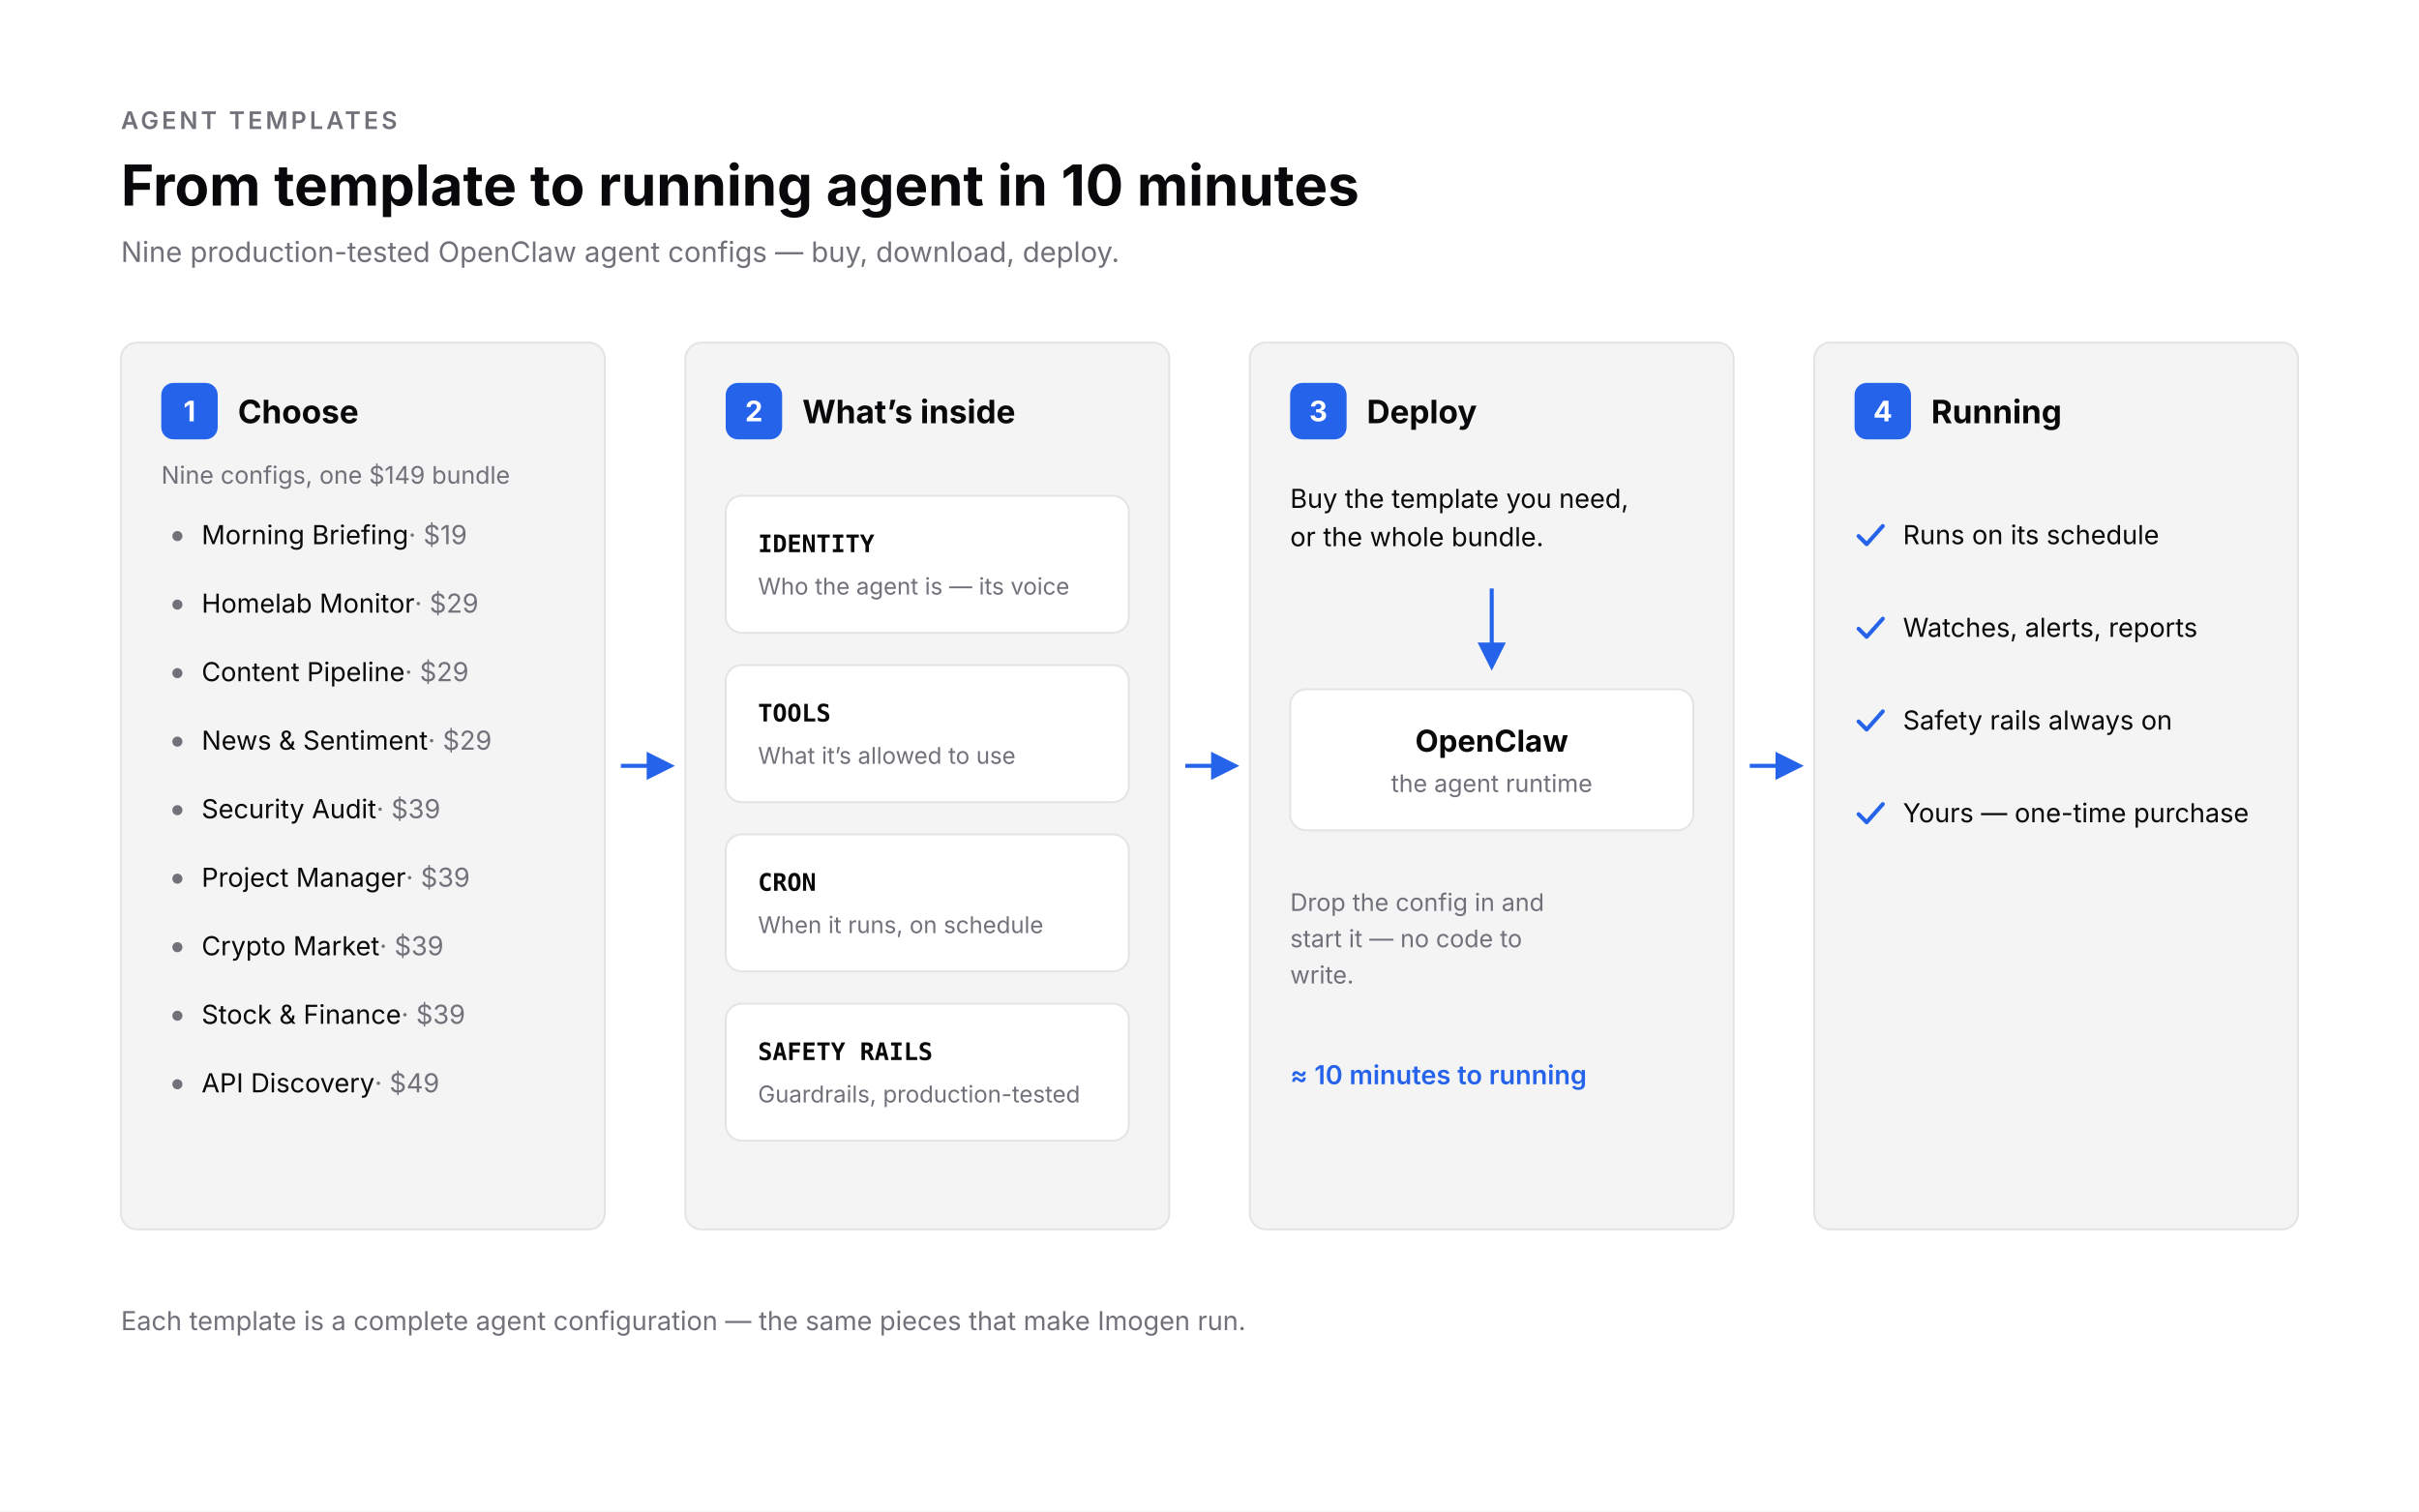
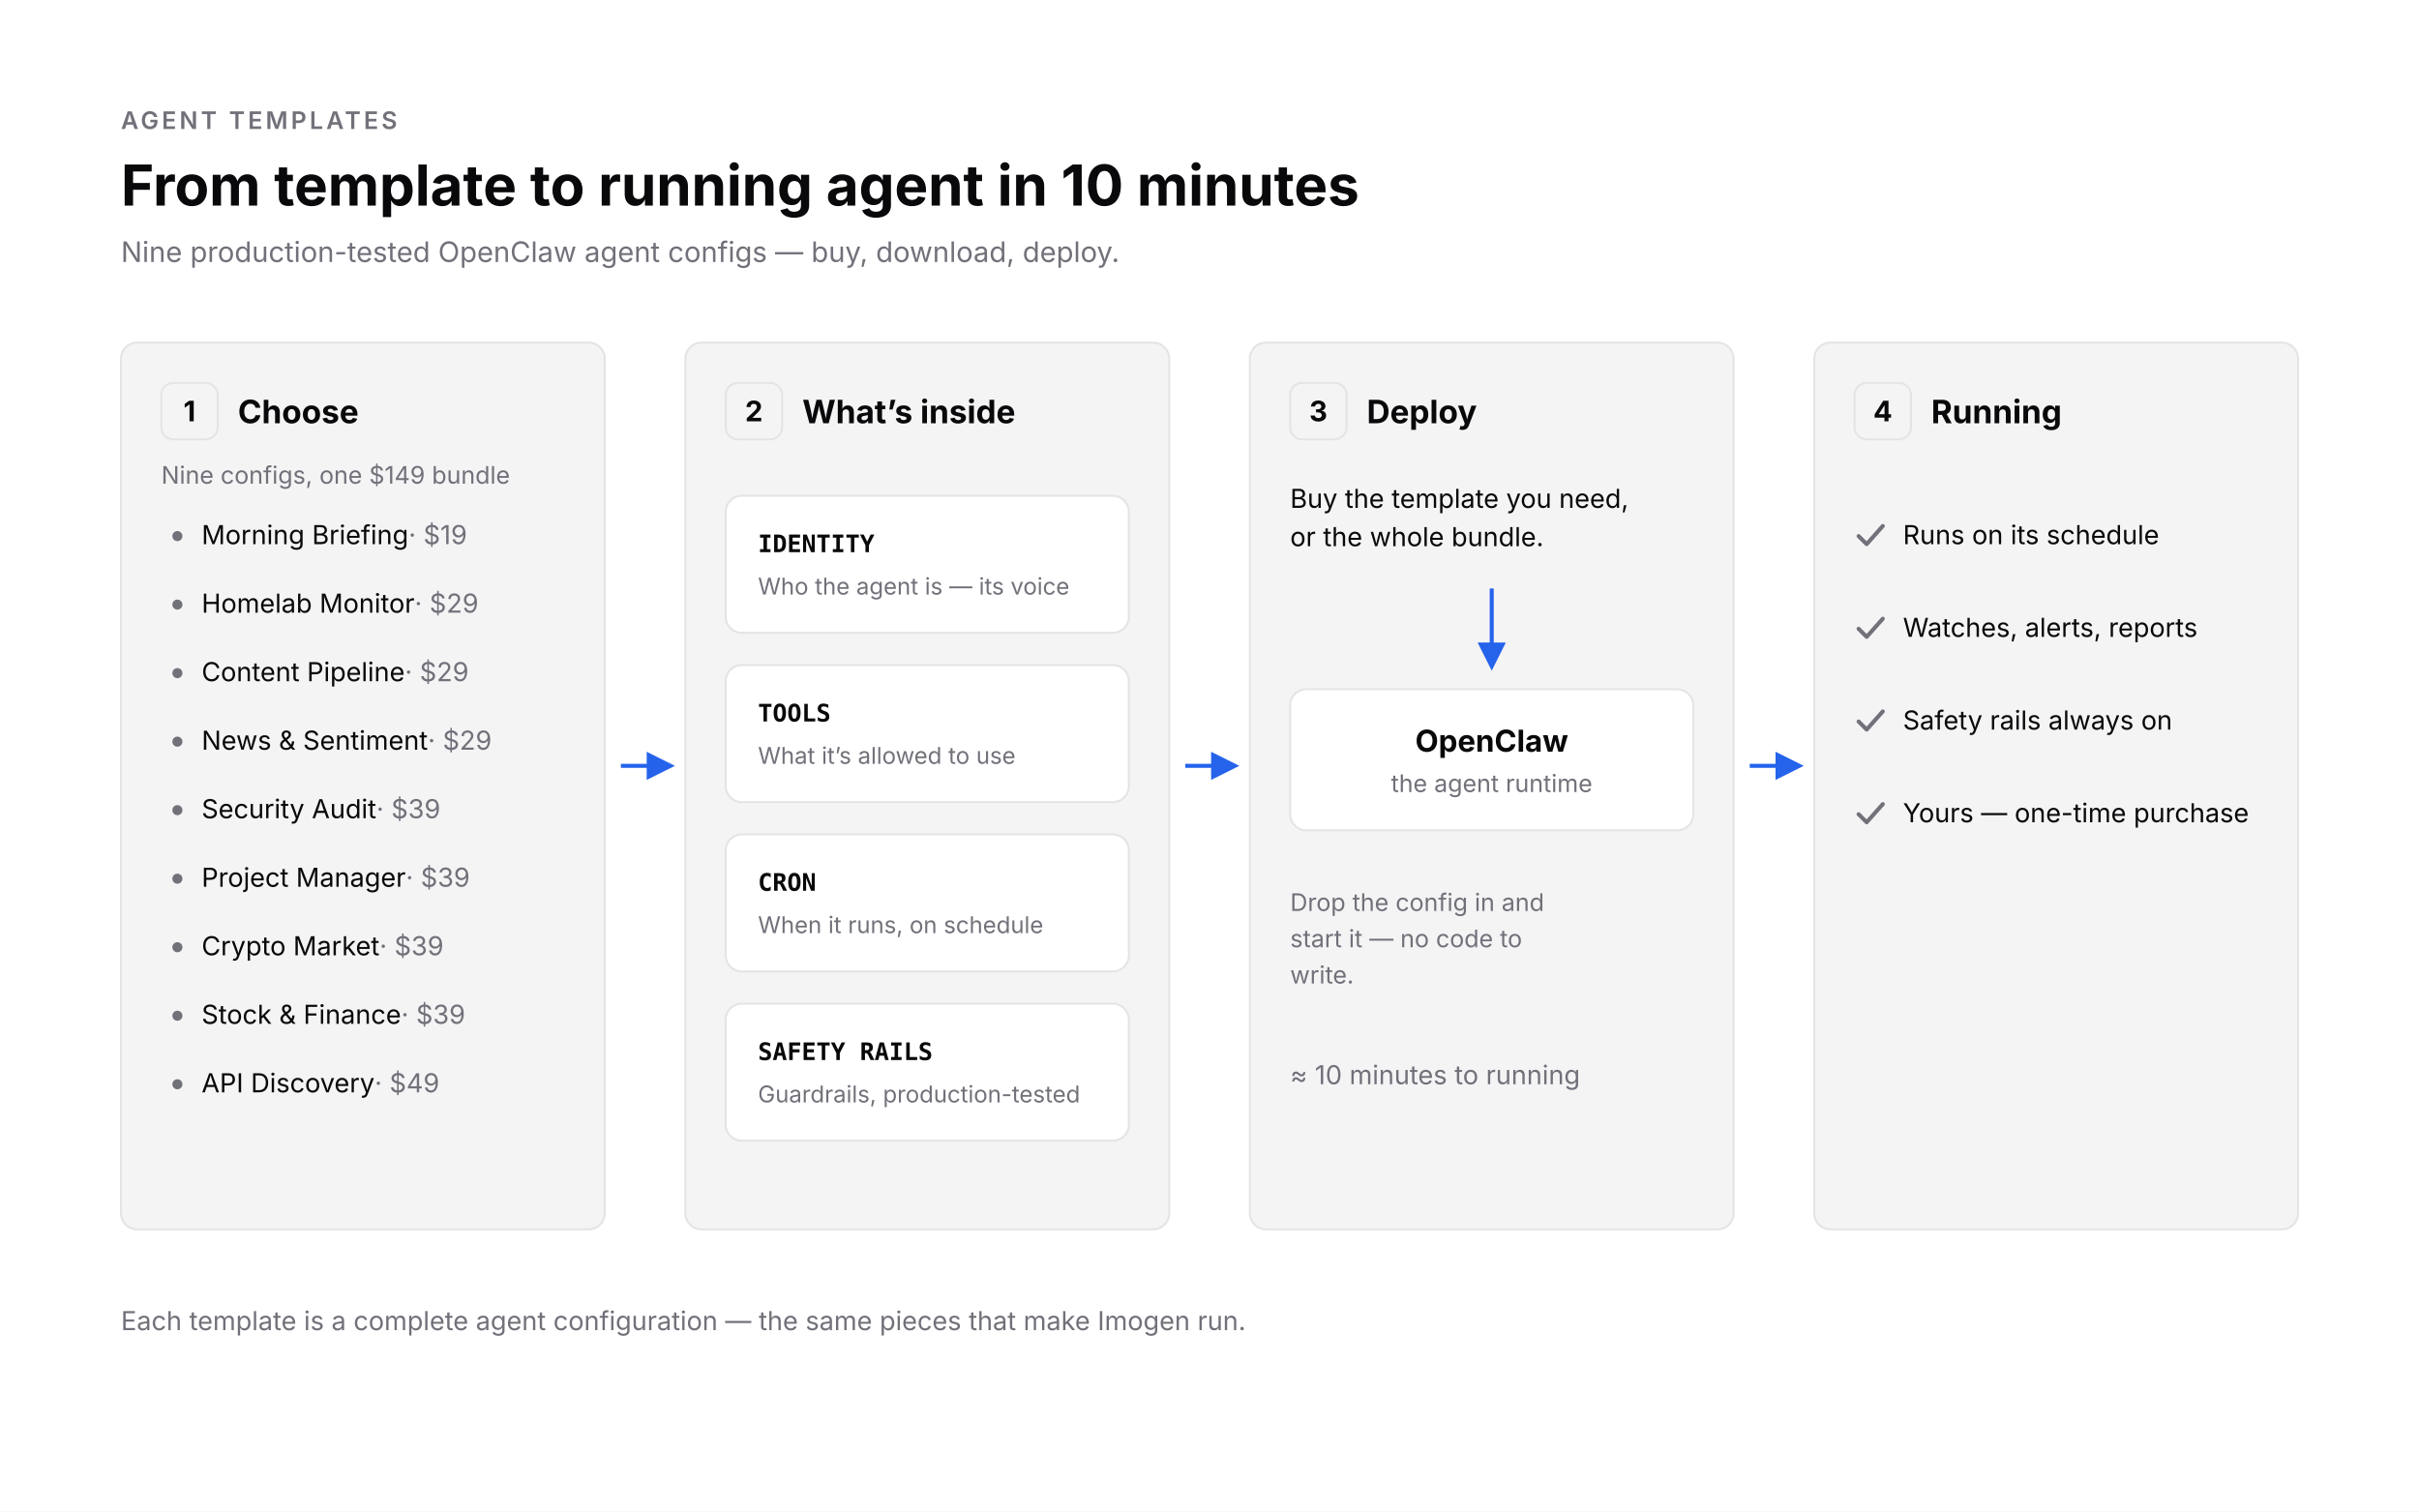
<svg xmlns="http://www.w3.org/2000/svg" viewBox="0 0 1200 750" font-family="Inter, system-ui, sans-serif" role="img" aria-labelledby="dt">
  <defs>
    <marker id="arr" viewBox="0 0 10 10" refX="8" refY="5" markerWidth="7" markerHeight="7" orient="auto-start-reverse">
      <path d="M0 0 L10 5 L0 10 z" fill="#2563eb" />
    </marker>
    <marker id="arrm" viewBox="0 0 10 10" refX="8" refY="5" markerWidth="7" markerHeight="7" orient="auto-start-reverse">
      <path d="M0 0 L10 5 L0 10 z" fill="#71717a" />
    </marker>
  </defs>
  <rect width="1200" height="750" fill="#ffffff" />
  <text x="60" y="64" font-size="12" fill="#71717a" font-weight="600" letter-spacing="1.5">AGENT TEMPLATES</text>
  <text x="60" y="102" font-size="28" fill="#09090b" font-weight="700">From template to running agent in 10 minutes</text>
  <text x="60" y="130" font-size="14" fill="#71717a">Nine production-tested OpenClaw agent configs — buy, download, deploy.</text>
  <rect x="60" y="170" width="240" height="440" rx="8" fill="#f4f4f5" stroke="#e4e4e7" stroke-width="1" />
-   <rect x="80" y="190" width="28" height="28" rx="6" fill="#2563eb" />
-   <text x="94.0" y="209.04" font-size="14" fill="#ffffff" font-weight="700" text-anchor="middle">1</text>
+   <rect x="80" y="190" width="28" height="28" rx="6" fill="#f4f4f5" stroke="#e4e4e7" />
+   <text x="94.0" y="209.04" font-size="14" fill="#09090b" font-weight="700" text-anchor="middle">1</text>
  <text x="118" y="210" font-size="16" fill="#09090b" font-weight="700">Choose</text>
  <line x1="308" y1="380" x2="332" y2="380" stroke="#2563eb" stroke-width="2" marker-end="url(#arr)" />
  <rect x="340" y="170" width="240" height="440" rx="8" fill="#f4f4f5" stroke="#e4e4e7" stroke-width="1" />
-   <rect x="360" y="190" width="28" height="28" rx="6" fill="#2563eb" />
-   <text x="374.0" y="209.04" font-size="14" fill="#ffffff" font-weight="700" text-anchor="middle">2</text>
+   <rect x="360" y="190" width="28" height="28" rx="6" fill="#f4f4f5" stroke="#e4e4e7" />
+   <text x="374.0" y="209.04" font-size="14" fill="#09090b" font-weight="700" text-anchor="middle">2</text>
  <text x="398" y="210" font-size="16" fill="#09090b" font-weight="700">What’s inside</text>
  <line x1="588" y1="380" x2="612" y2="380" stroke="#2563eb" stroke-width="2" marker-end="url(#arr)" />
  <rect x="620" y="170" width="240" height="440" rx="8" fill="#f4f4f5" stroke="#e4e4e7" stroke-width="1" />
-   <rect x="640" y="190" width="28" height="28" rx="6" fill="#2563eb" />
-   <text x="654.0" y="209.04" font-size="14" fill="#ffffff" font-weight="700" text-anchor="middle">3</text>
+   <rect x="640" y="190" width="28" height="28" rx="6" fill="#f4f4f5" stroke="#e4e4e7" />
+   <text x="654.0" y="209.04" font-size="14" fill="#09090b" font-weight="700" text-anchor="middle">3</text>
  <text x="678" y="210" font-size="16" fill="#09090b" font-weight="700">Deploy</text>
  <line x1="868" y1="380" x2="892" y2="380" stroke="#2563eb" stroke-width="2" marker-end="url(#arr)" />
  <rect x="900" y="170" width="240" height="440" rx="8" fill="#f4f4f5" stroke="#e4e4e7" stroke-width="1" />
-   <rect x="920" y="190" width="28" height="28" rx="6" fill="#2563eb" />
-   <text x="934.0" y="209.04" font-size="14" fill="#ffffff" font-weight="700" text-anchor="middle">4</text>
+   <rect x="920" y="190" width="28" height="28" rx="6" fill="#f4f4f5" stroke="#e4e4e7" />
+   <text x="934.0" y="209.04" font-size="14" fill="#09090b" font-weight="700" text-anchor="middle">4</text>
  <text x="958" y="210" font-size="16" fill="#09090b" font-weight="700">Running</text>
  <text x="80" y="240" font-size="12" fill="#71717a">Nine configs, one $149 bundle</text>
  <circle cx="88" cy="266" r="2.5" fill="#71717a" />
  <text x="100" y="270" font-size="13" fill="#09090b">Morning Briefing<tspan fill="#71717a"> · $19</tspan>
  </text>
  <circle cx="88" cy="300" r="2.5" fill="#71717a" />
  <text x="100" y="304" font-size="13" fill="#09090b">Homelab Monitor<tspan fill="#71717a"> · $29</tspan>
  </text>
  <circle cx="88" cy="334" r="2.5" fill="#71717a" />
  <text x="100" y="338" font-size="13" fill="#09090b">Content Pipeline<tspan fill="#71717a"> · $29</tspan>
  </text>
  <circle cx="88" cy="368" r="2.5" fill="#71717a" />
  <text x="100" y="372" font-size="13" fill="#09090b">News &amp; Sentiment<tspan fill="#71717a"> · $29</tspan>
  </text>
  <circle cx="88" cy="402" r="2.5" fill="#71717a" />
  <text x="100" y="406" font-size="13" fill="#09090b">Security Audit<tspan fill="#71717a"> · $39</tspan>
  </text>
  <circle cx="88" cy="436" r="2.5" fill="#71717a" />
  <text x="100" y="440" font-size="13" fill="#09090b">Project Manager<tspan fill="#71717a"> · $39</tspan>
  </text>
  <circle cx="88" cy="470" r="2.5" fill="#71717a" />
  <text x="100" y="474" font-size="13" fill="#09090b">Crypto Market<tspan fill="#71717a"> · $39</tspan>
  </text>
  <circle cx="88" cy="504" r="2.5" fill="#71717a" />
  <text x="100" y="508" font-size="13" fill="#09090b">Stock &amp; Finance<tspan fill="#71717a"> · $39</tspan>
  </text>
  <circle cx="88" cy="538" r="2.5" fill="#71717a" />
  <text x="100" y="542" font-size="13" fill="#09090b">API Discovery<tspan fill="#71717a"> · $49</tspan>
  </text>
  <rect x="360" y="246" width="200" height="68" rx="8" fill="#ffffff" stroke="#e4e4e7" stroke-width="1" />
  <text x="376" y="274" font-size="12" fill="#09090b" font-weight="700" font-family="'JetBrains Mono', ui-monospace, monospace">IDENTITY</text>
  <text x="376" y="295" font-size="11.5" fill="#71717a">Who the agent is — its voice</text>
  <rect x="360" y="330" width="200" height="68" rx="8" fill="#ffffff" stroke="#e4e4e7" stroke-width="1" />
  <text x="376" y="358" font-size="12" fill="#09090b" font-weight="700" font-family="'JetBrains Mono', ui-monospace, monospace">TOOLS</text>
  <text x="376" y="379" font-size="11.5" fill="#71717a">What it’s allowed to use</text>
  <rect x="360" y="414" width="200" height="68" rx="8" fill="#ffffff" stroke="#e4e4e7" stroke-width="1" />
  <text x="376" y="442" font-size="12" fill="#09090b" font-weight="700" font-family="'JetBrains Mono', ui-monospace, monospace">CRON</text>
  <text x="376" y="463" font-size="11.5" fill="#71717a">When it runs, on schedule</text>
  <rect x="360" y="498" width="200" height="68" rx="8" fill="#ffffff" stroke="#e4e4e7" stroke-width="1" />
  <text x="376" y="526" font-size="12" fill="#09090b" font-weight="700" font-family="'JetBrains Mono', ui-monospace, monospace">SAFETY RAILS</text>
  <text x="376" y="547" font-size="11.5" fill="#71717a">Guardrails, production-tested</text>
  <text x="640" y="252" font-size="13" fill="#09090b">Buy the template you need,</text>
  <text x="640" y="271" font-size="13" fill="#09090b">or the whole bundle.</text>
  <line x1="740" y1="292" x2="740" y2="330" stroke="#2563eb" stroke-width="2" marker-end="url(#arr)" />
  <rect x="640" y="342" width="200" height="70" rx="8" fill="#ffffff" stroke="#e4e4e7" stroke-width="1" />
  <text x="740" y="373" font-size="15" fill="#09090b" font-weight="700" text-anchor="middle">OpenClaw</text>
  <text x="740" y="393" font-size="12" fill="#71717a" text-anchor="middle">the agent runtime</text>
  <text x="640" y="452" font-size="12" fill="#71717a">Drop the config in and</text>
  <text x="640" y="470" font-size="12" fill="#71717a">start it — no code to</text>
  <text x="640" y="488" font-size="12" fill="#71717a">write.</text>
-   <text x="640" y="538" font-size="13" fill="#2563eb" font-weight="600">≈ 10 minutes to running</text>
-   <path d="M922 266 l4 4 l8 -9" stroke="#2563eb" stroke-width="2" fill="none" stroke-linecap="round" stroke-linejoin="round" />
+   <text x="640" y="538" font-size="13" fill="#71717a">≈ 10 minutes to running</text>
+   <path d="M922 266 l4 4 l8 -9" stroke="#71717a" stroke-width="2" fill="none" stroke-linecap="round" stroke-linejoin="round" />
  <text x="944" y="270" font-size="13" fill="#09090b">Runs on its schedule</text>
-   <path d="M922 312 l4 4 l8 -9" stroke="#2563eb" stroke-width="2" fill="none" stroke-linecap="round" stroke-linejoin="round" />
+   <path d="M922 312 l4 4 l8 -9" stroke="#71717a" stroke-width="2" fill="none" stroke-linecap="round" stroke-linejoin="round" />
  <text x="944" y="316" font-size="13" fill="#09090b">Watches, alerts, reports</text>
-   <path d="M922 358 l4 4 l8 -9" stroke="#2563eb" stroke-width="2" fill="none" stroke-linecap="round" stroke-linejoin="round" />
+   <path d="M922 358 l4 4 l8 -9" stroke="#71717a" stroke-width="2" fill="none" stroke-linecap="round" stroke-linejoin="round" />
  <text x="944" y="362" font-size="13" fill="#09090b">Safety rails always on</text>
-   <path d="M922 404 l4 4 l8 -9" stroke="#2563eb" stroke-width="2" fill="none" stroke-linecap="round" stroke-linejoin="round" />
+   <path d="M922 404 l4 4 l8 -9" stroke="#71717a" stroke-width="2" fill="none" stroke-linecap="round" stroke-linejoin="round" />
  <text x="944" y="408" font-size="13" fill="#09090b">Yours — one-time purchase</text>
  <text x="60" y="660" font-size="13" fill="#71717a">Each template is a complete agent configuration — the same pieces that make Imogen run.</text>
</svg>
